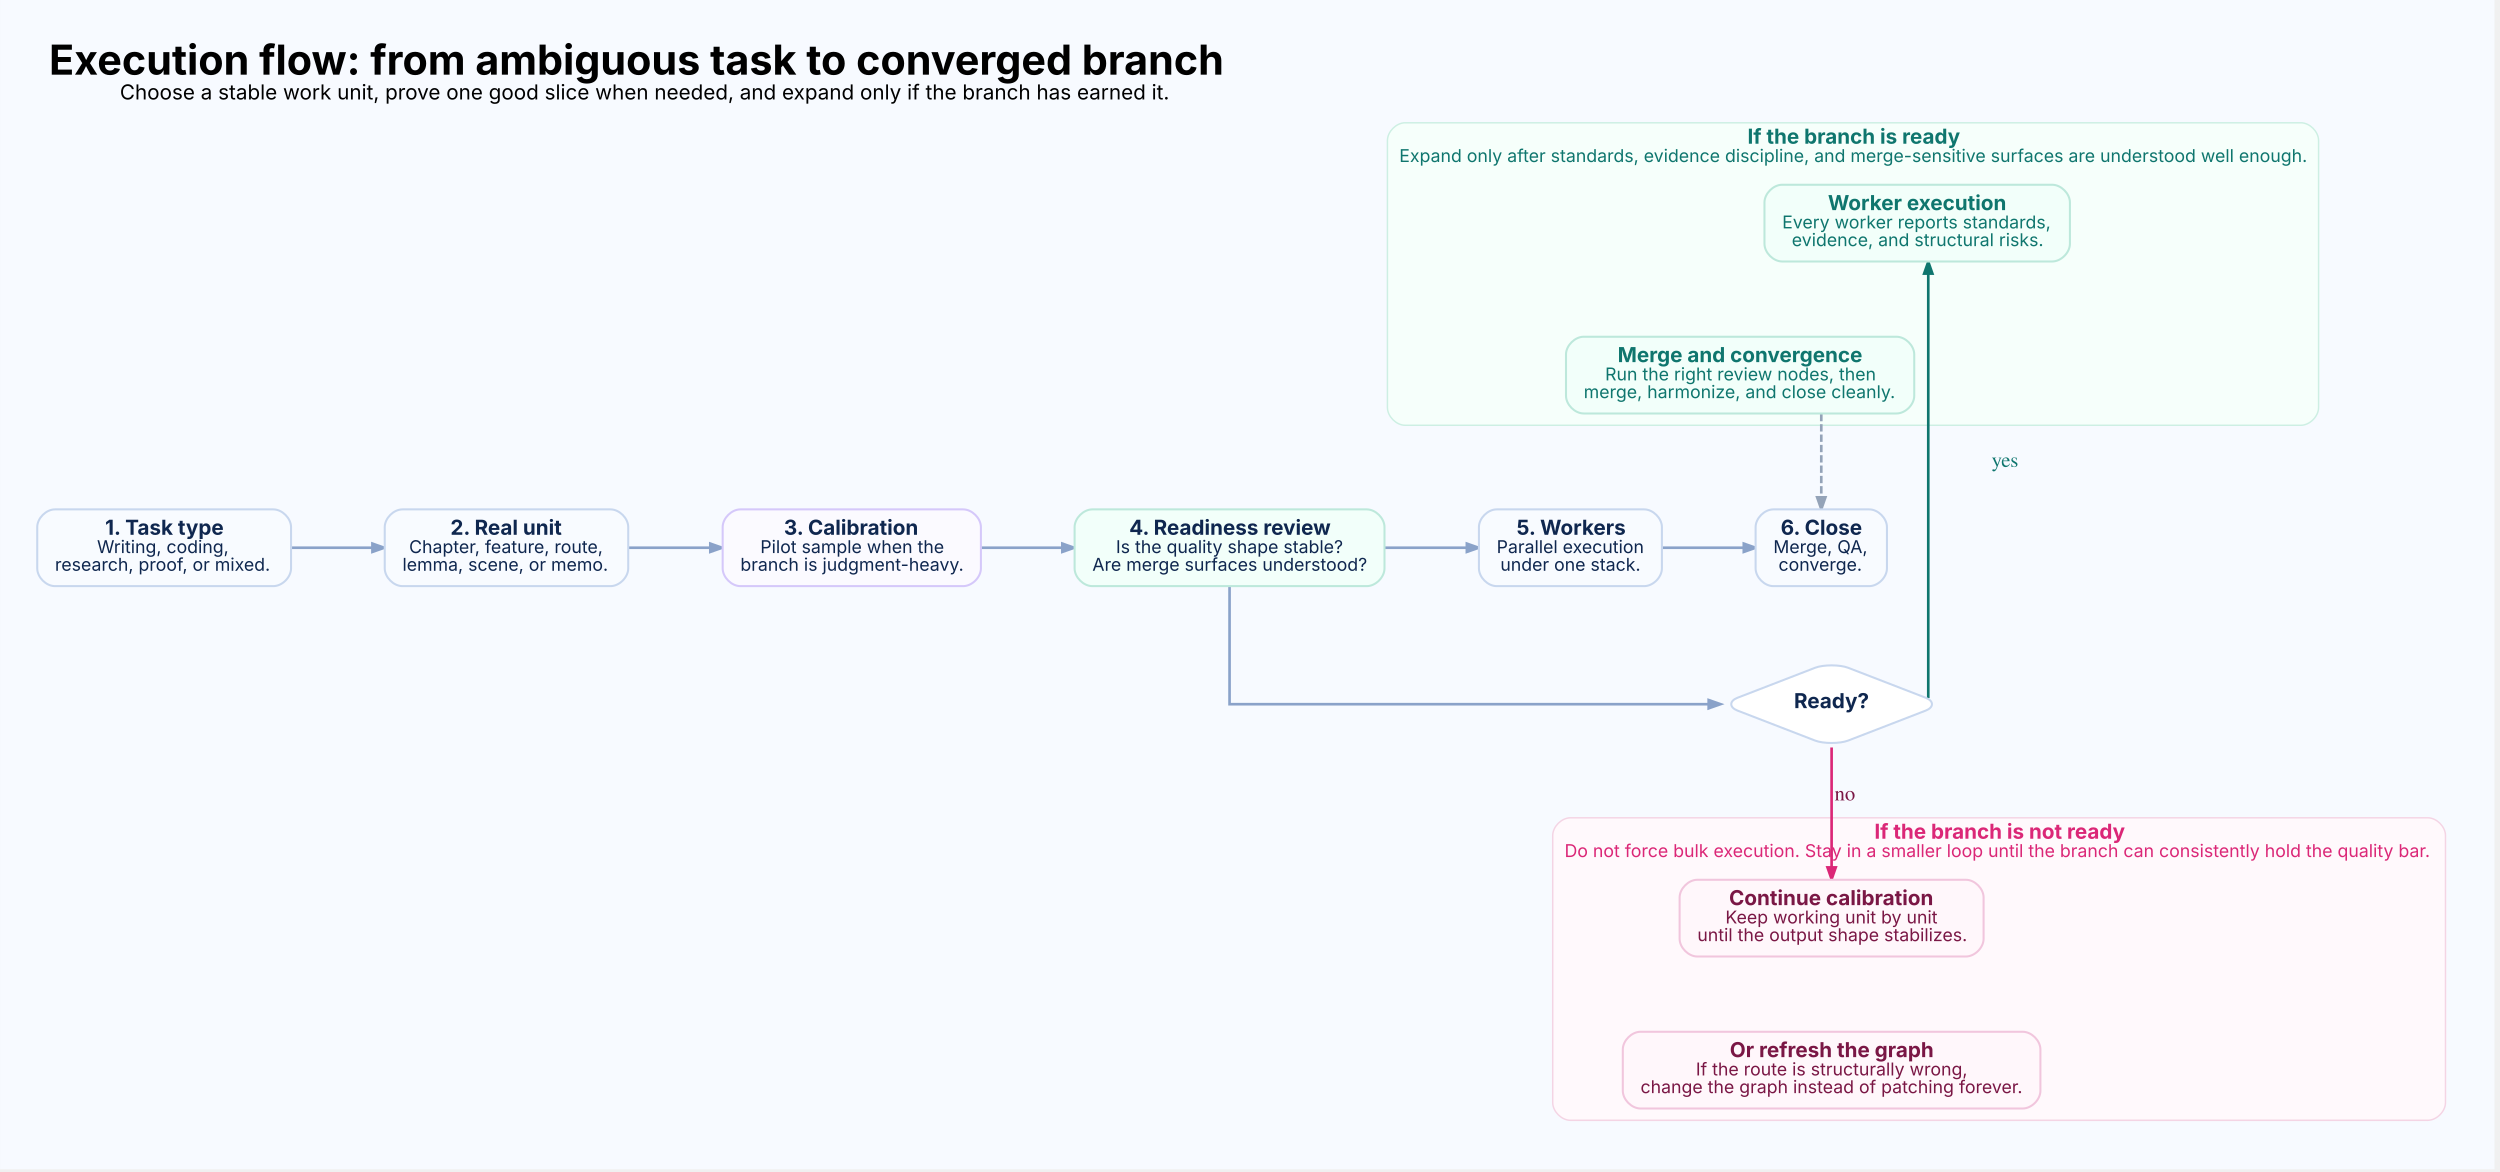
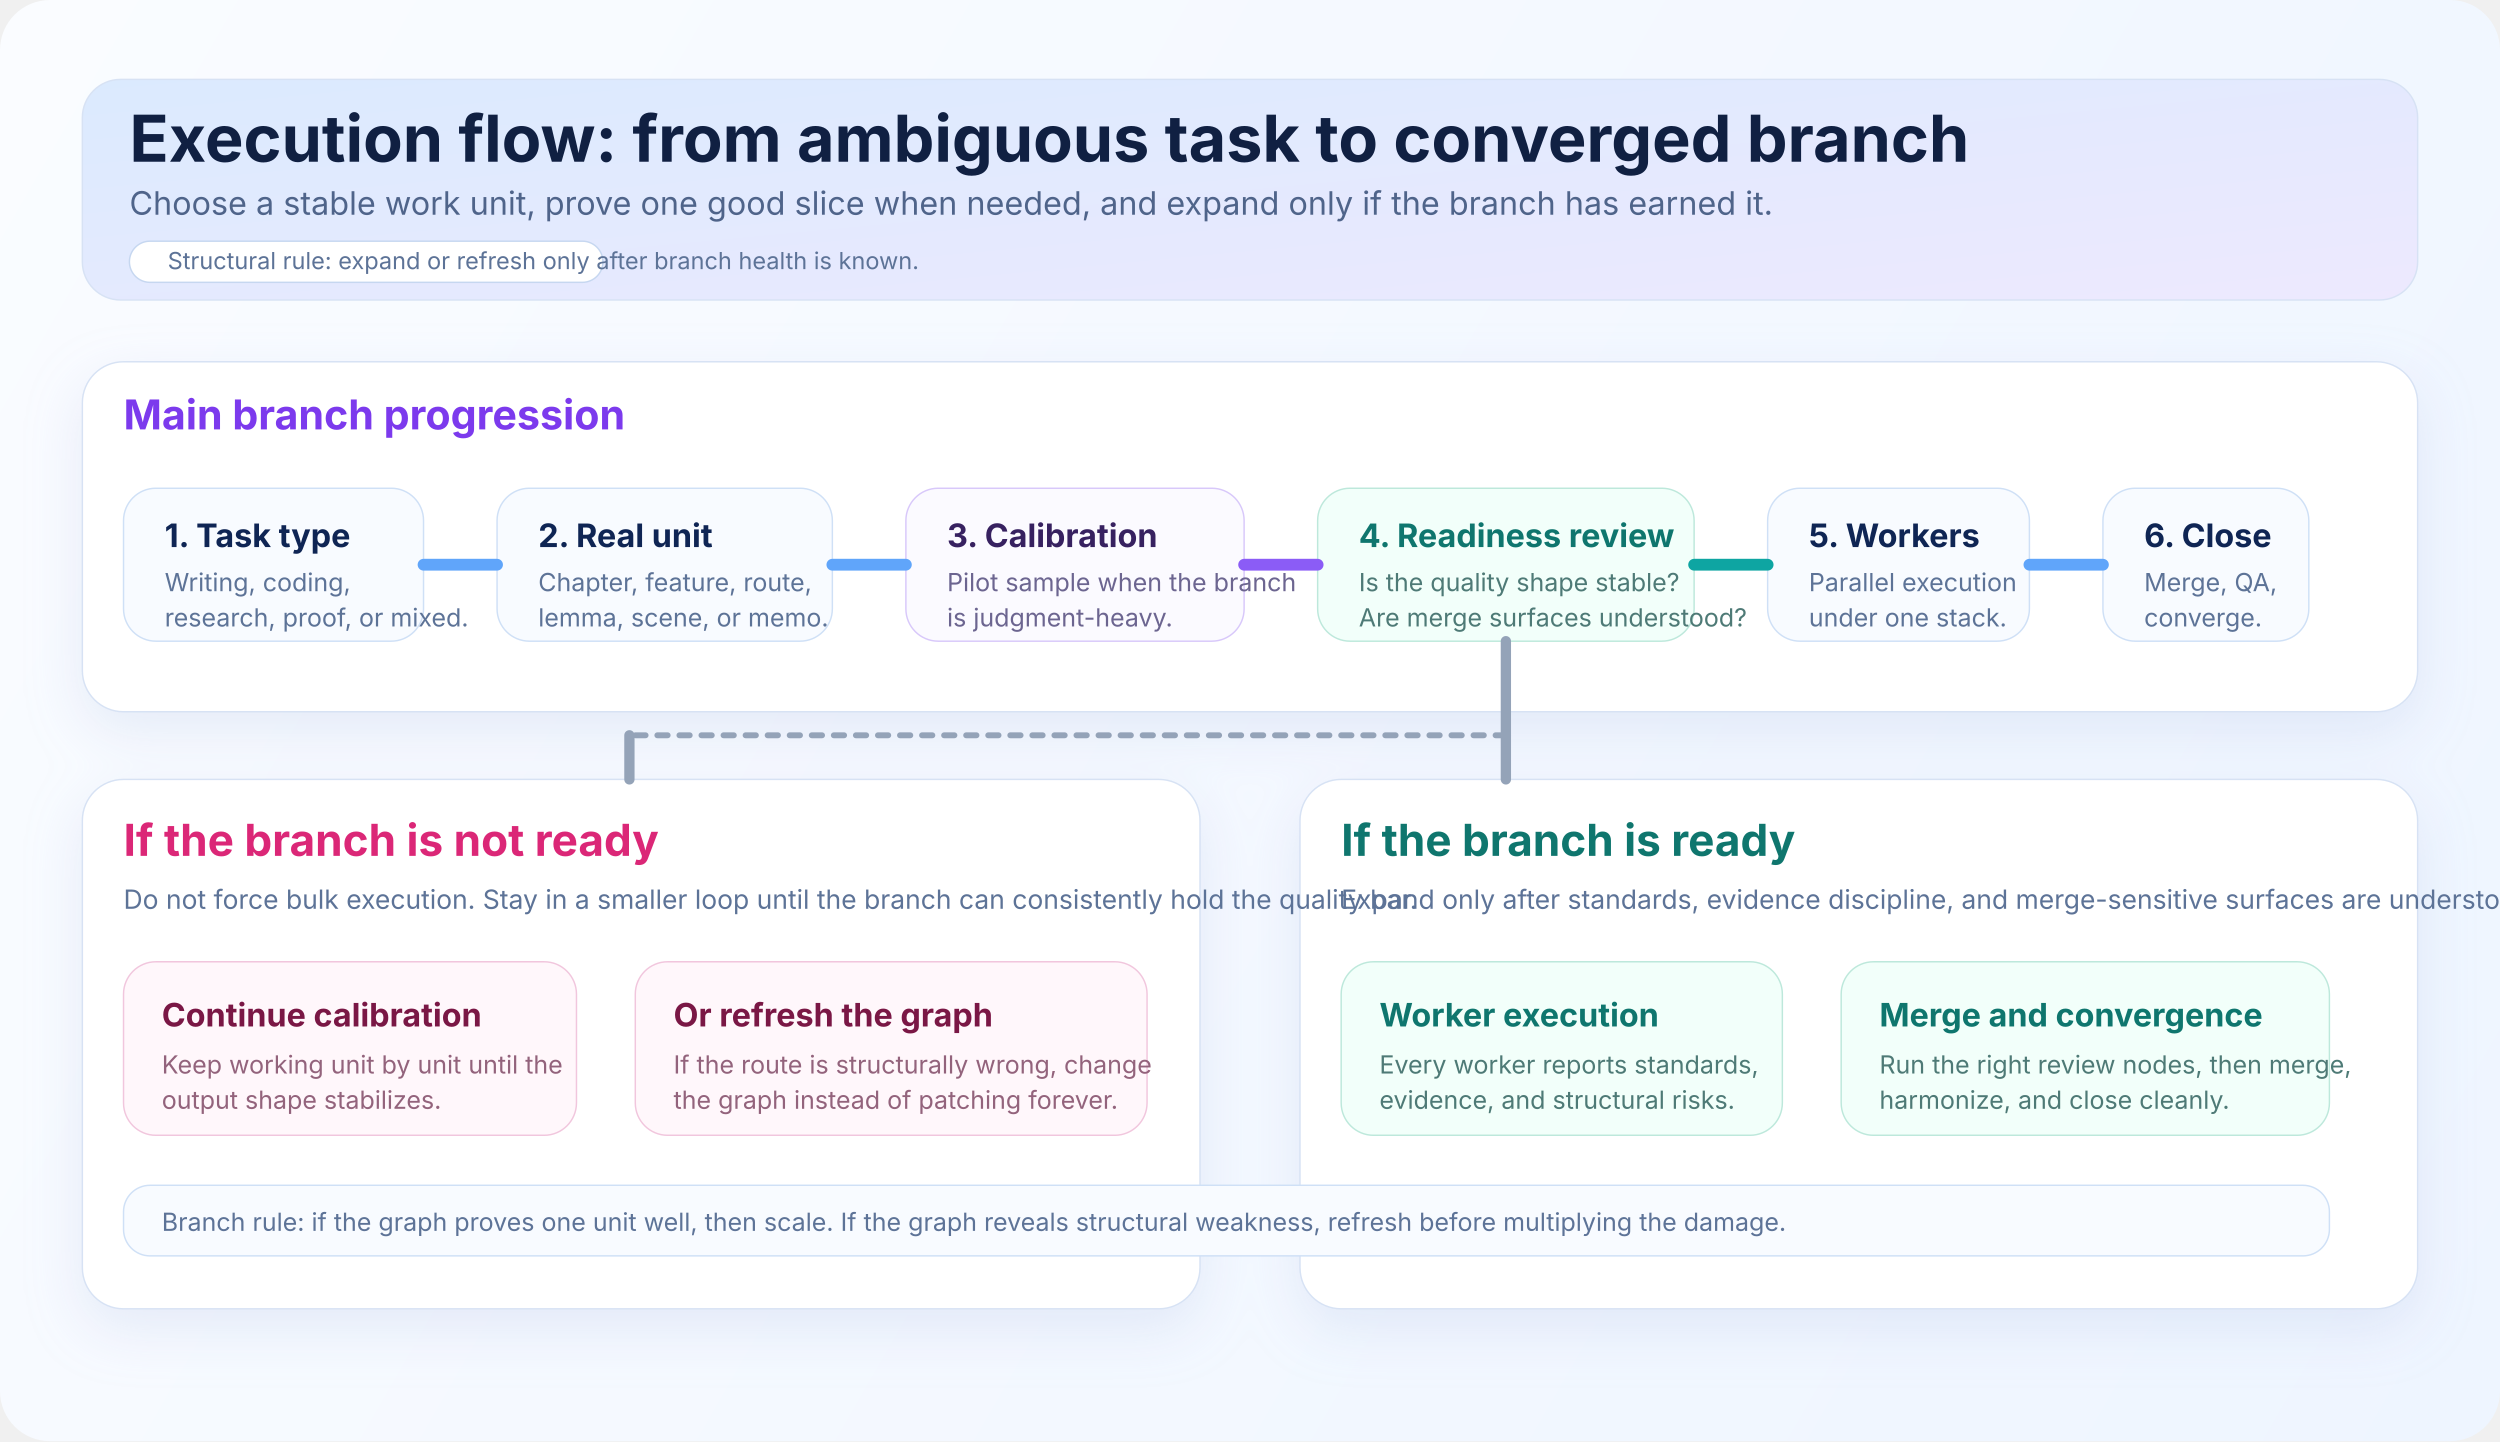
- <svg xmlns="http://www.w3.org/2000/svg" width="1152pt" height="540pt" viewBox="0.00 0.00 1152.00 540.02">
-   <g id="graph0" class="graph" transform="scale(0.68 0.68) rotate(0) translate(25.2 767.2)">
-     <polygon fill="#f7faff" stroke="transparent" points="-25.2,25.2 -25.2,-767.2 1665.2,-767.2 1665.2,25.2 -25.2,25.2" />
-     <text text-anchor="start" x="8" y="-716.6" font-family="Inter,Segoe UI,Arial" font-weight="bold" font-size="28.00">Execution flow: from ambiguous task to converged branch</text>
-     <text text-anchor="start" x="56" y="-699.8" font-family="Inter,Segoe UI,Arial" font-size="14.00">Choose a stable work unit, prove one good slice when needed, and expand only if the branch has earned it.</text>
-     <g id="clust2" class="cluster">
-       <path fill="#fff9fc" stroke="#f4d4e4" d="M1039,-8C1039,-8 1620,-8 1620,-8 1626,-8 1632,-14 1632,-20 1632,-20 1632,-201 1632,-201 1632,-207 1626,-213 1620,-213 1620,-213 1039,-213 1039,-213 1033,-213 1027,-207 1027,-201 1027,-201 1027,-20 1027,-20 1027,-14 1033,-8 1039,-8" />
-       <text text-anchor="start" x="1245" y="-198.8" font-family="Inter,Segoe UI,Arial" font-weight="bold" font-size="14.00" fill="#db2777">If the branch is not ready</text>
-       <text text-anchor="start" x="1035" y="-186.4" font-family="Inter,Segoe UI,Arial" font-size="12.00" fill="#db2777">Do not force bulk execution. Stay in a smaller loop until the branch can consistently hold the quality bar.</text>
-     </g>
-     <g id="clust3" class="cluster">
-       <path fill="#f6fffb" stroke="#cdefe3" d="M927,-479C927,-479 1534,-479 1534,-479 1540,-479 1546,-485 1546,-491 1546,-491 1546,-672 1546,-672 1546,-678 1540,-684 1534,-684 1534,-684 927,-684 927,-684 921,-684 915,-678 915,-672 915,-672 915,-491 915,-491 915,-485 921,-479 927,-479" />
-       <text text-anchor="start" x="1159" y="-669.8" font-family="Inter,Segoe UI,Arial" font-weight="bold" font-size="14.00" fill="#0f766e">If the branch is ready</text>
-       <text text-anchor="start" x="923" y="-657.4" font-family="Inter,Segoe UI,Arial" font-size="12.00" fill="#0f766e">Expand only after standards, evidence discipline, and merge-sensitive surfaces are understood well enough.</text>
-     </g>
-     <g id="edge1" class="edge">
-       <path fill="none" stroke="#8aa2c9" stroke-width="1.8" d="M172.06,-396C172.06,-396 227.16,-396 227.16,-396" />
-       <polygon fill="#8aa2c9" stroke="#8aa2c9" stroke-width="1.8" points="227.16,-398.8 235.16,-396 227.16,-393.2 227.16,-398.8" />
-     </g>
-     <g id="edge2" class="edge">
-       <path fill="none" stroke="#8aa2c9" stroke-width="1.8" d="M400.83,-396C400.83,-396 456.13,-396 456.13,-396" />
-       <polygon fill="#8aa2c9" stroke="#8aa2c9" stroke-width="1.8" points="456.13,-398.8 464.13,-396 456.13,-393.2 456.13,-398.8" />
-     </g>
-     <g id="edge3" class="edge">
-       <path fill="none" stroke="#8aa2c9" stroke-width="1.8" d="M639.74,-396C639.74,-396 694.69,-396 694.69,-396" />
-       <polygon fill="#8aa2c9" stroke="#8aa2c9" stroke-width="1.8" points="694.69,-398.8 702.69,-396 694.69,-393.2 694.69,-398.8" />
-     </g>
-     <g id="edge4" class="edge">
-       <path fill="none" stroke="#8aa2c9" stroke-width="1.8" d="M913.02,-396C913.02,-396 968.82,-396 968.82,-396" />
-       <polygon fill="#8aa2c9" stroke="#8aa2c9" stroke-width="1.8" points="968.82,-398.8 976.82,-396 968.82,-393.2 968.82,-398.8" />
-     </g>
-     <g id="edge6" class="edge">
-       <path fill="none" stroke="#8aa2c9" stroke-width="1.8" d="M808,-369.8C808,-338.41 808,-290 808,-290 808,-290 1132.69,-290 1132.69,-290" />
-       <polygon fill="#8aa2c9" stroke="#8aa2c9" stroke-width="1.8" points="1132.69,-292.8 1140.69,-290 1132.69,-287.2 1132.69,-292.8" />
-     </g>
-     <g id="edge5" class="edge">
-       <path fill="none" stroke="#8aa2c9" stroke-width="1.8" d="M1101.34,-396C1101.34,-396 1156.49,-396 1156.49,-396" />
-       <polygon fill="#8aa2c9" stroke="#8aa2c9" stroke-width="1.8" points="1156.49,-398.8 1164.49,-396 1156.49,-393.2 1156.49,-398.8" />
-     </g>
-     <g id="edge9" class="edge">
-       <path fill="none" stroke="#db2777" stroke-width="1.8" d="M1216,-260.66C1216,-260.66 1216,-179.37 1216,-179.37" />
-       <polygon fill="#db2777" stroke="#db2777" stroke-width="1.8" points="1218.8,-179.37 1216,-171.37 1213.2,-179.37 1218.8,-179.37" />
-       <text text-anchor="middle" x="1225" y="-224.8" font-family="Times,serif" font-size="14.00" fill="#7a1745">no</text>
-     </g>
-     <g id="edge10" class="edge">
-       <path fill="none" stroke="#0f766e" stroke-width="1.8" d="M1281.5,-294.12C1281.5,-294.12 1281.5,-581.79 1281.5,-581.79" />
-       <polygon fill="#0f766e" stroke="#0f766e" stroke-width="1.8" points="1278.7,-581.79 1281.5,-589.79 1284.3,-581.79 1278.7,-581.79" />
-       <text text-anchor="middle" x="1333.5" y="-450.8" font-family="Times,serif" font-size="14.00" fill="#0f766e">yes</text>
-     </g>
-     <g id="edge11" class="edge">
-       <path fill="none" stroke="#94a3b8" stroke-width="1.8" stroke-dasharray="5,2" d="M1209,-486.74C1209,-486.74 1209,-430.17 1209,-430.17" />
-       <polygon fill="#94a3b8" stroke="#94a3b8" stroke-width="1.8" points="1211.8,-430.17 1209,-422.17 1206.2,-430.17 1211.8,-430.17" />
-     </g>
-     <g id="node1" class="node">
-       <path fill="#f8fbff" stroke="#c8d7ee" stroke-width="1.4" d="M160,-422C160,-422 12,-422 12,-422 6,-422 0,-416 0,-410 0,-410 0,-382 0,-382 0,-376 6,-370 12,-370 12,-370 160,-370 160,-370 166,-370 172,-376 172,-382 172,-382 172,-410 172,-410 172,-416 166,-422 160,-422" />
-       <text text-anchor="start" x="46" y="-404.8" font-family="Inter,Segoe UI,Arial" font-weight="bold" font-size="14.00" fill="#0f274f">1. Task type</text>
-       <text text-anchor="start" x="40.5" y="-392.4" font-family="Inter,Segoe UI,Arial" font-size="12.00" fill="#0f274f">Writing, coding,</text>
-       <text text-anchor="start" x="12" y="-380.4" font-family="Inter,Segoe UI,Arial" font-size="12.00" fill="#0f274f">research, proof, or mixed.</text>
-     </g>
-     <g id="node2" class="node">
-       <path fill="#f8fbff" stroke="#c8d7ee" stroke-width="1.4" d="M388.5,-422C388.5,-422 247.5,-422 247.5,-422 241.5,-422 235.5,-416 235.5,-410 235.5,-410 235.5,-382 235.5,-382 235.5,-376 241.5,-370 247.5,-370 247.5,-370 388.5,-370 388.5,-370 394.5,-370 400.5,-376 400.5,-382 400.5,-382 400.5,-410 400.5,-410 400.5,-416 394.5,-422 388.5,-422" />
-       <text text-anchor="start" x="280" y="-404.8" font-family="Inter,Segoe UI,Arial" font-weight="bold" font-size="14.00" fill="#0f274f">2. Real unit</text>
-       <text text-anchor="start" x="252" y="-392.4" font-family="Inter,Segoe UI,Arial" font-size="12.00" fill="#0f274f">Chapter, feature, route,</text>
-       <text text-anchor="start" x="247.5" y="-380.4" font-family="Inter,Segoe UI,Arial" font-size="12.00" fill="#0f274f">lemma, scene, or memo.</text>
-     </g>
-     <g id="node3" class="node">
-       <path fill="#fbfaff" stroke="#d5c8fa" stroke-width="1.4" d="M627.5,-422C627.5,-422 476.5,-422 476.5,-422 470.5,-422 464.5,-416 464.5,-410 464.5,-410 464.5,-382 464.5,-382 464.5,-376 470.5,-370 476.5,-370 476.5,-370 627.5,-370 627.5,-370 633.5,-370 639.5,-376 639.5,-382 639.5,-382 639.5,-410 639.5,-410 639.5,-416 633.5,-422 627.5,-422" />
-       <text text-anchor="start" x="506" y="-404.8" font-family="Inter,Segoe UI,Arial" font-weight="bold" font-size="14.00" fill="#0f274f">3. Calibration</text>
-       <text text-anchor="start" x="490" y="-392.4" font-family="Inter,Segoe UI,Arial" font-size="12.00" fill="#0f274f">Pilot sample when the</text>
-       <text text-anchor="start" x="476.5" y="-380.4" font-family="Inter,Segoe UI,Arial" font-size="12.00" fill="#0f274f">branch is judgment-heavy.</text>
-     </g>
-     <g id="node4" class="node">
-       <path fill="#f2fffa" stroke="#bde8db" stroke-width="1.4" d="M901,-422C901,-422 715,-422 715,-422 709,-422 703,-416 703,-410 703,-410 703,-382 703,-382 703,-376 709,-370 715,-370 715,-370 901,-370 901,-370 907,-370 913,-376 913,-382 913,-382 913,-410 913,-410 913,-416 907,-422 901,-422" />
-       <text text-anchor="start" x="740" y="-404.8" font-family="Inter,Segoe UI,Arial" font-weight="bold" font-size="14.00" fill="#0f274f">4. Readiness review</text>
-       <text text-anchor="start" x="731" y="-392.4" font-family="Inter,Segoe UI,Arial" font-size="12.00" fill="#0f274f">Is the quality shape stable?</text>
-       <text text-anchor="start" x="715" y="-380.4" font-family="Inter,Segoe UI,Arial" font-size="12.00" fill="#0f274f">Are merge surfaces understood?</text>
-     </g>
-     <g id="node5" class="node">
-       <path fill="#f8fbff" stroke="#c8d7ee" stroke-width="1.4" d="M1089,-422C1089,-422 989,-422 989,-422 983,-422 977,-416 977,-410 977,-410 977,-382 977,-382 977,-376 983,-370 989,-370 989,-370 1089,-370 1089,-370 1095,-370 1101,-376 1101,-382 1101,-382 1101,-410 1101,-410 1101,-416 1095,-422 1089,-422" />
-       <text text-anchor="start" x="1002.5" y="-404.8" font-family="Inter,Segoe UI,Arial" font-weight="bold" font-size="14.00" fill="#0f274f">5. Workers</text>
-       <text text-anchor="start" x="989" y="-392.4" font-family="Inter,Segoe UI,Arial" font-size="12.00" fill="#0f274f">Parallel execution</text>
-       <text text-anchor="start" x="991.5" y="-380.4" font-family="Inter,Segoe UI,Arial" font-size="12.00" fill="#0f274f">under one stack.</text>
-     </g>
-     <g id="node6" class="node">
-       <path fill="#f8fbff" stroke="#c8d7ee" stroke-width="1.4" d="M1241.5,-422C1241.5,-422 1176.5,-422 1176.5,-422 1170.5,-422 1164.5,-416 1164.5,-410 1164.5,-410 1164.5,-382 1164.5,-382 1164.5,-376 1170.5,-370 1176.5,-370 1176.5,-370 1241.5,-370 1241.5,-370 1247.5,-370 1253.5,-376 1253.5,-382 1253.5,-382 1253.5,-410 1253.5,-410 1253.5,-416 1247.5,-422 1241.5,-422" />
-       <text text-anchor="start" x="1181.5" y="-404.8" font-family="Inter,Segoe UI,Arial" font-weight="bold" font-size="14.00" fill="#0f274f">6. Close</text>
-       <text text-anchor="start" x="1176.5" y="-392.4" font-family="Inter,Segoe UI,Arial" font-size="12.00" fill="#0f274f">Merge, QA,</text>
-       <text text-anchor="start" x="1180" y="-380.4" font-family="Inter,Segoe UI,Arial" font-size="12.00" fill="#0f274f">converge.</text>
-     </g>
-     <g id="node7" class="node">
-       <path fill="#ffffff" stroke="#c8d7ee" stroke-width="1.4" d="M1204.81,-314.67C1204.81,-314.67 1152.19,-294.33 1152.19,-294.33 1146.6,-292.16 1146.6,-287.84 1152.19,-285.67 1152.19,-285.67 1204.81,-265.33 1204.81,-265.33 1210.4,-263.16 1221.6,-263.16 1227.19,-265.33 1227.19,-265.33 1279.81,-285.67 1279.81,-285.67 1285.4,-287.84 1285.4,-292.16 1279.81,-294.33 1279.81,-294.33 1227.19,-314.67 1227.19,-314.67 1221.6,-316.84 1210.4,-316.84 1204.81,-314.67" />
-       <text text-anchor="start" x="1190.5" y="-287.3" font-family="Inter,Segoe UI,Arial" font-weight="bold" font-size="14.00" fill="#0f274f">Ready?</text>
-     </g>
-     <g id="node8" class="node">
-       <path fill="#fff7fb" stroke="#f1c6dd" stroke-width="1.4" d="M1307,-171C1307,-171 1125,-171 1125,-171 1119,-171 1113,-165 1113,-159 1113,-159 1113,-131 1113,-131 1113,-125 1119,-119 1125,-119 1125,-119 1307,-119 1307,-119 1313,-119 1319,-125 1319,-131 1319,-131 1319,-159 1319,-159 1319,-165 1313,-171 1307,-171" />
-       <text text-anchor="start" x="1146.5" y="-153.8" font-family="Inter,Segoe UI,Arial" font-weight="bold" font-size="14.00" fill="#7a1745">Continue calibration</text>
-       <text text-anchor="start" x="1144" y="-141.4" font-family="Inter,Segoe UI,Arial" font-size="12.00" fill="#7a1745">Keep working unit by unit</text>
-       <text text-anchor="start" x="1125" y="-129.4" font-family="Inter,Segoe UI,Arial" font-size="12.00" fill="#7a1745">until the output shape stabilizes.</text>
-     </g>
-     <g id="node9" class="node">
-       <path fill="#fff7fb" stroke="#f1c6dd" stroke-width="1.4" d="M1345.5,-68C1345.5,-68 1086.5,-68 1086.5,-68 1080.5,-68 1074.5,-62 1074.5,-56 1074.5,-56 1074.5,-28 1074.5,-28 1074.5,-22 1080.5,-16 1086.5,-16 1086.5,-16 1345.5,-16 1345.5,-16 1351.5,-16 1357.5,-22 1357.5,-28 1357.5,-28 1357.5,-56 1357.5,-56 1357.5,-62 1351.5,-68 1345.5,-68" />
-       <text text-anchor="start" x="1147" y="-50.8" font-family="Inter,Segoe UI,Arial" font-weight="bold" font-size="14.00" fill="#7a1745">Or refresh the graph</text>
-       <text text-anchor="start" x="1124" y="-38.4" font-family="Inter,Segoe UI,Arial" font-size="12.00" fill="#7a1745">If the route is structurally wrong,</text>
-       <text text-anchor="start" x="1086.5" y="-26.4" font-family="Inter,Segoe UI,Arial" font-size="12.00" fill="#7a1745">change the graph instead of patching forever.</text>
-     </g>
-     <g id="node10" class="node">
-       <path fill="#f2fffa" stroke="#bde8db" stroke-width="1.4" d="M1365.5,-642C1365.5,-642 1182.5,-642 1182.5,-642 1176.5,-642 1170.5,-636 1170.5,-630 1170.5,-630 1170.5,-602 1170.5,-602 1170.5,-596 1176.5,-590 1182.5,-590 1182.5,-590 1365.5,-590 1365.5,-590 1371.5,-590 1377.5,-596 1377.5,-602 1377.5,-602 1377.5,-630 1377.5,-630 1377.5,-636 1371.5,-642 1365.5,-642" />
-       <text text-anchor="start" x="1213.5" y="-624.8" font-family="Inter,Segoe UI,Arial" font-weight="bold" font-size="14.00" fill="#0f766e">Worker execution</text>
-       <text text-anchor="start" x="1182.5" y="-612.4" font-family="Inter,Segoe UI,Arial" font-size="12.00" fill="#0f766e">Every worker reports standards,</text>
-       <text text-anchor="start" x="1189" y="-600.4" font-family="Inter,Segoe UI,Arial" font-size="12.00" fill="#0f766e">evidence, and structural risks.</text>
-     </g>
-     <g id="node11" class="node">
-       <path fill="#f2fffa" stroke="#bde8db" stroke-width="1.4" d="M1260,-539C1260,-539 1048,-539 1048,-539 1042,-539 1036,-533 1036,-527 1036,-527 1036,-499 1036,-499 1036,-493 1042,-487 1048,-487 1048,-487 1260,-487 1260,-487 1266,-487 1272,-493 1272,-499 1272,-499 1272,-527 1272,-527 1272,-533 1266,-539 1260,-539" />
-       <text text-anchor="start" x="1071" y="-521.8" font-family="Inter,Segoe UI,Arial" font-weight="bold" font-size="14.00" fill="#0f766e">Merge and convergence</text>
-       <text text-anchor="start" x="1062.5" y="-509.4" font-family="Inter,Segoe UI,Arial" font-size="12.00" fill="#0f766e">Run the right review nodes, then</text>
-       <text text-anchor="start" x="1048" y="-497.4" font-family="Inter,Segoe UI,Arial" font-size="12.00" fill="#0f766e">merge, harmonize, and close cleanly.</text>
-     </g>
+ <svg xmlns="http://www.w3.org/2000/svg" width="1700" height="980" viewBox="0 0 1700 980">
+   <defs>
+     <linearGradient id="bg" x1="0" y1="0" x2="1700" y2="980" gradientUnits="userSpaceOnUse">
+       <stop stop-color="#FAFCFF" />
+       <stop offset="1" stop-color="#EEF5FF" />
+     </linearGradient>
+     <linearGradient id="topBand" x1="0" y1="0" x2="1" y2="1">
+       <stop stop-color="#DBEAFE" />
+       <stop offset="1" stop-color="#EDE9FE" />
+     </linearGradient>
+     <filter id="shadow" x="-20%" y="-20%" width="140%" height="140%">
+       <feDropShadow dx="0" dy="14" stdDeviation="18" flood-color="#B7C7E6" flood-opacity="0.30" />
+     </filter>
+   </defs>
+   <rect width="1700" height="980" rx="34" fill="url(#bg)" />
+   <rect x="56" y="54" width="1588" height="150" rx="26" fill="url(#topBand)" stroke="#D7E2F4" />
+   <text x="88" y="110" fill="#102042" font-size="44" font-family="Inter,Segoe UI,Arial" font-weight="700">Execution flow: from ambiguous task to converged branch</text>
+   <text x="88" y="146" fill="#4F648A" font-size="22" font-family="Inter,Segoe UI,Arial">Choose a stable work unit, prove one good slice when needed, and expand only if the branch has earned it.</text>
+   <rect x="88" y="164" width="322" height="28" rx="14" fill="#FFFFFF" stroke="#C6D7F0" />
+   <text x="114" y="183" fill="#5D7397" font-size="16" font-family="Inter,Segoe UI,Arial">Structural rule: expand or refresh only after branch health is known.</text>
+   <g filter="url(#shadow)">
+     <rect x="56" y="246" width="1588" height="238" rx="28" fill="#FFFFFF" stroke="#D7E2F4" />
+     <rect x="56" y="530" width="760" height="360" rx="28" fill="#FFFFFF" stroke="#D7E2F4" />
+     <rect x="884" y="530" width="760" height="360" rx="28" fill="#FFFFFF" stroke="#D7E2F4" />
  </g>
+   <text x="84" y="292" fill="#7C3AED" font-size="28" font-family="Inter,Segoe UI,Arial" font-weight="700">Main branch progression</text>
+   <rect x="84" y="332" width="204" height="104" rx="22" fill="#F8FBFF" stroke="#CFE0F6" />
+   <text x="112" y="372" fill="#0F2554" font-size="22" font-family="Inter,Segoe UI,Arial" font-weight="700">1. Task type</text>
+   <text x="112" y="402" fill="#5D7397" font-size="17" font-family="Inter,Segoe UI,Arial">Writing, coding,</text>
+   <text x="112" y="426" fill="#5D7397" font-size="17" font-family="Inter,Segoe UI,Arial">research, proof, or mixed.</text>
+   <rect x="338" y="332" width="228" height="104" rx="22" fill="#F8FBFF" stroke="#CFE0F6" />
+   <text x="366" y="372" fill="#0F2554" font-size="22" font-family="Inter,Segoe UI,Arial" font-weight="700">2. Real unit</text>
+   <text x="366" y="402" fill="#5D7397" font-size="17" font-family="Inter,Segoe UI,Arial">Chapter, feature, route,</text>
+   <text x="366" y="426" fill="#5D7397" font-size="17" font-family="Inter,Segoe UI,Arial">lemma, scene, or memo.</text>
+   <rect x="616" y="332" width="230" height="104" rx="22" fill="#FBFAFF" stroke="#D8C8FA" />
+   <text x="644" y="372" fill="#372160" font-size="22" font-family="Inter,Segoe UI,Arial" font-weight="700">3. Calibration</text>
+   <text x="644" y="402" fill="#6C6590" font-size="17" font-family="Inter,Segoe UI,Arial">Pilot sample when the branch</text>
+   <text x="644" y="426" fill="#6C6590" font-size="17" font-family="Inter,Segoe UI,Arial">is judgment-heavy.</text>
+   <rect x="896" y="332" width="256" height="104" rx="22" fill="#F2FFFA" stroke="#BDE8DB" />
+   <text x="924" y="372" fill="#0F766E" font-size="22" font-family="Inter,Segoe UI,Arial" font-weight="700">4. Readiness review</text>
+   <text x="924" y="402" fill="#4E7A76" font-size="17" font-family="Inter,Segoe UI,Arial">Is the quality shape stable?</text>
+   <text x="924" y="426" fill="#4E7A76" font-size="17" font-family="Inter,Segoe UI,Arial">Are merge surfaces understood?</text>
+   <rect x="1202" y="332" width="178" height="104" rx="22" fill="#F8FBFF" stroke="#CFE0F6" />
+   <text x="1230" y="372" fill="#0F2554" font-size="22" font-family="Inter,Segoe UI,Arial" font-weight="700">5. Workers</text>
+   <text x="1230" y="402" fill="#5D7397" font-size="17" font-family="Inter,Segoe UI,Arial">Parallel execution</text>
+   <text x="1230" y="426" fill="#5D7397" font-size="17" font-family="Inter,Segoe UI,Arial">under one stack.</text>
+   <rect x="1430" y="332" width="140" height="104" rx="22" fill="#F8FBFF" stroke="#CFE0F6" />
+   <text x="1458" y="372" fill="#0F2554" font-size="22" font-family="Inter,Segoe UI,Arial" font-weight="700">6. Close</text>
+   <text x="1458" y="402" fill="#5D7397" font-size="17" font-family="Inter,Segoe UI,Arial">Merge, QA,</text>
+   <text x="1458" y="426" fill="#5D7397" font-size="17" font-family="Inter,Segoe UI,Arial">converge.</text>
+   <path d="M288 384H338" stroke="#60A5FA" stroke-width="8" stroke-linecap="round" />
+   <path d="M566 384H616" stroke="#60A5FA" stroke-width="8" stroke-linecap="round" />
+   <path d="M846 384H896" stroke="#8B5CF6" stroke-width="8" stroke-linecap="round" />
+   <path d="M1152 384H1202" stroke="#0EA5A2" stroke-width="8" stroke-linecap="round" />
+   <path d="M1380 384H1430" stroke="#60A5FA" stroke-width="8" stroke-linecap="round" />
+   <path d="M1024 436V500" stroke="#94A3B8" stroke-width="7" stroke-linecap="round" />
+   <path d="M1024 500H428" stroke="#94A3B8" stroke-width="4" stroke-dasharray="7 8" stroke-linecap="round" />
+   <path d="M428 500V530" stroke="#94A3B8" stroke-width="7" stroke-linecap="round" />
+   <path d="M1024 500V530" stroke="#94A3B8" stroke-width="7" stroke-linecap="round" />
+   <text x="84" y="582" fill="#DB2777" font-size="30" font-family="Inter,Segoe UI,Arial" font-weight="700">If the branch is not ready</text>
+   <text x="84" y="618" fill="#5D7397" font-size="18" font-family="Inter,Segoe UI,Arial">Do not force bulk execution. Stay in a smaller loop until the branch can consistently hold the quality bar.</text>
+   <rect x="84" y="654" width="308" height="118" rx="22" fill="#FFF7FB" stroke="#F1C6DD" />
+   <text x="110" y="698" fill="#7A1745" font-size="22" font-family="Inter,Segoe UI,Arial" font-weight="700">Continue calibration</text>
+   <text x="110" y="730" fill="#93637C" font-size="17" font-family="Inter,Segoe UI,Arial">Keep working unit by unit until the</text>
+   <text x="110" y="754" fill="#93637C" font-size="17" font-family="Inter,Segoe UI,Arial">output shape stabilizes.</text>
+   <rect x="432" y="654" width="348" height="118" rx="22" fill="#FFF7FB" stroke="#F1C6DD" />
+   <text x="458" y="698" fill="#7A1745" font-size="22" font-family="Inter,Segoe UI,Arial" font-weight="700">Or refresh the graph</text>
+   <text x="458" y="730" fill="#93637C" font-size="17" font-family="Inter,Segoe UI,Arial">If the route is structurally wrong, change</text>
+   <text x="458" y="754" fill="#93637C" font-size="17" font-family="Inter,Segoe UI,Arial">the graph instead of patching forever.</text>
+   <text x="912" y="582" fill="#0F766E" font-size="30" font-family="Inter,Segoe UI,Arial" font-weight="700">If the branch is ready</text>
+   <text x="912" y="618" fill="#5D7397" font-size="18" font-family="Inter,Segoe UI,Arial">Expand only after standards, evidence discipline, and merge-sensitive surfaces are understood well enough.</text>
+   <rect x="912" y="654" width="300" height="118" rx="22" fill="#F2FFFA" stroke="#BDE8DB" />
+   <text x="938" y="698" fill="#0F766E" font-size="22" font-family="Inter,Segoe UI,Arial" font-weight="700">Worker execution</text>
+   <text x="938" y="730" fill="#4E7A76" font-size="17" font-family="Inter,Segoe UI,Arial">Every worker reports standards,</text>
+   <text x="938" y="754" fill="#4E7A76" font-size="17" font-family="Inter,Segoe UI,Arial">evidence, and structural risks.</text>
+   <rect x="1252" y="654" width="332" height="118" rx="22" fill="#F2FFFA" stroke="#BDE8DB" />
+   <text x="1278" y="698" fill="#0F766E" font-size="22" font-family="Inter,Segoe UI,Arial" font-weight="700">Merge and convergence</text>
+   <text x="1278" y="730" fill="#4E7A76" font-size="17" font-family="Inter,Segoe UI,Arial">Run the right review nodes, then merge,</text>
+   <text x="1278" y="754" fill="#4E7A76" font-size="17" font-family="Inter,Segoe UI,Arial">harmonize, and close cleanly.</text>
+   <rect x="84" y="806" width="1500" height="48" rx="18" fill="#F8FBFF" stroke="#CFE0F6" />
+   <text x="110" y="837" fill="#5D7397" font-size="17" font-family="Inter,Segoe UI,Arial">Branch rule: if the graph proves one unit well, then scale. If the graph reveals structural weakness, refresh before multiplying the damage.</text>
</svg>
